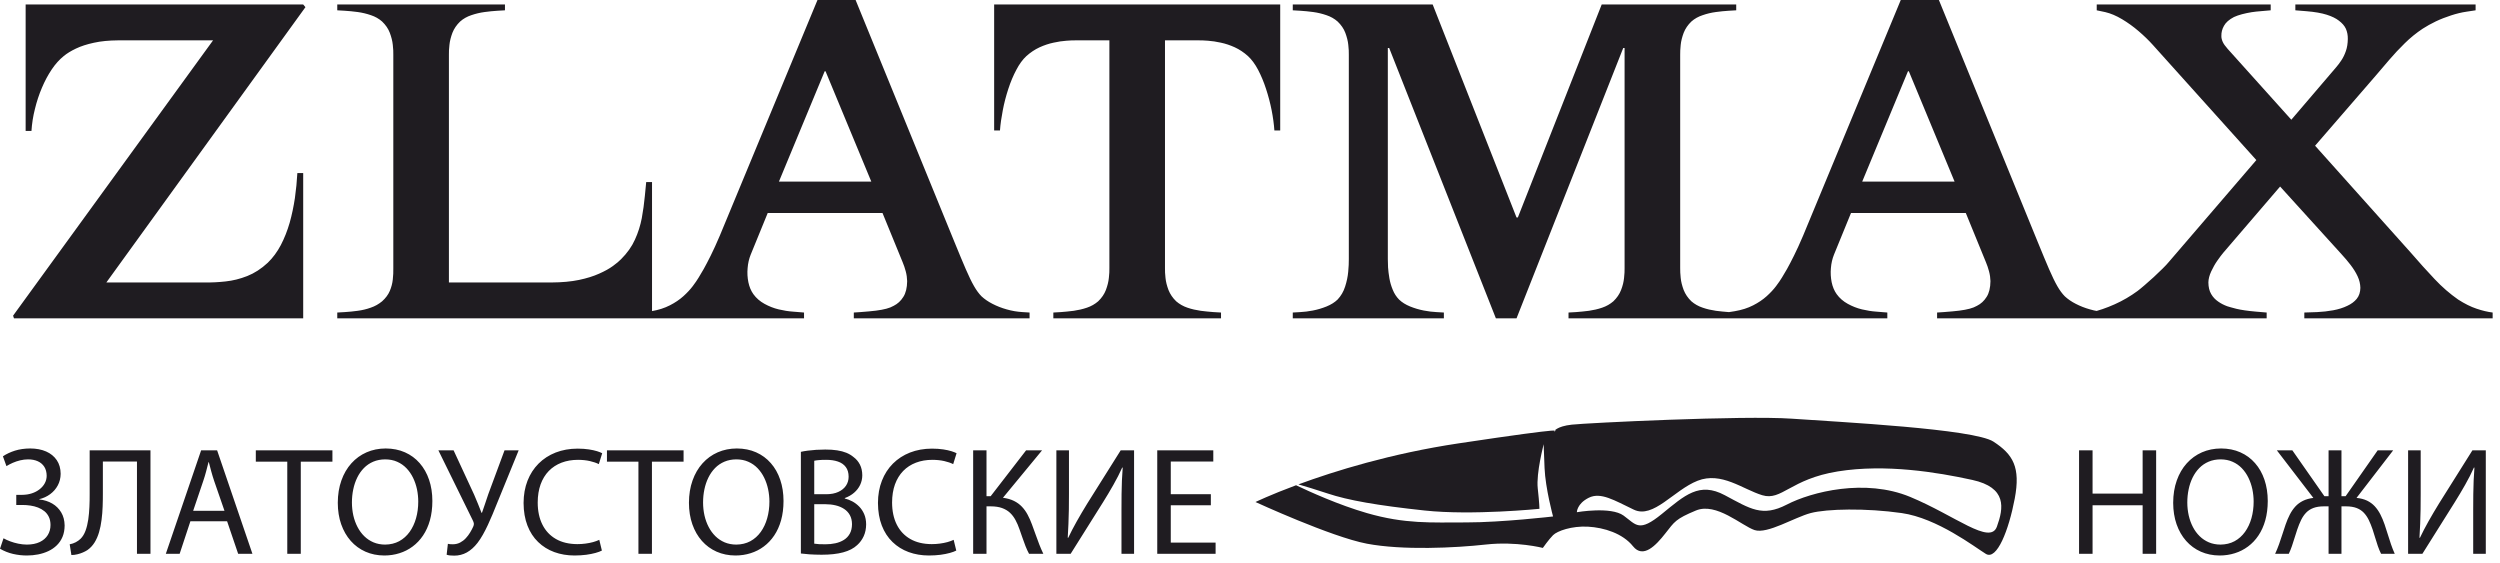
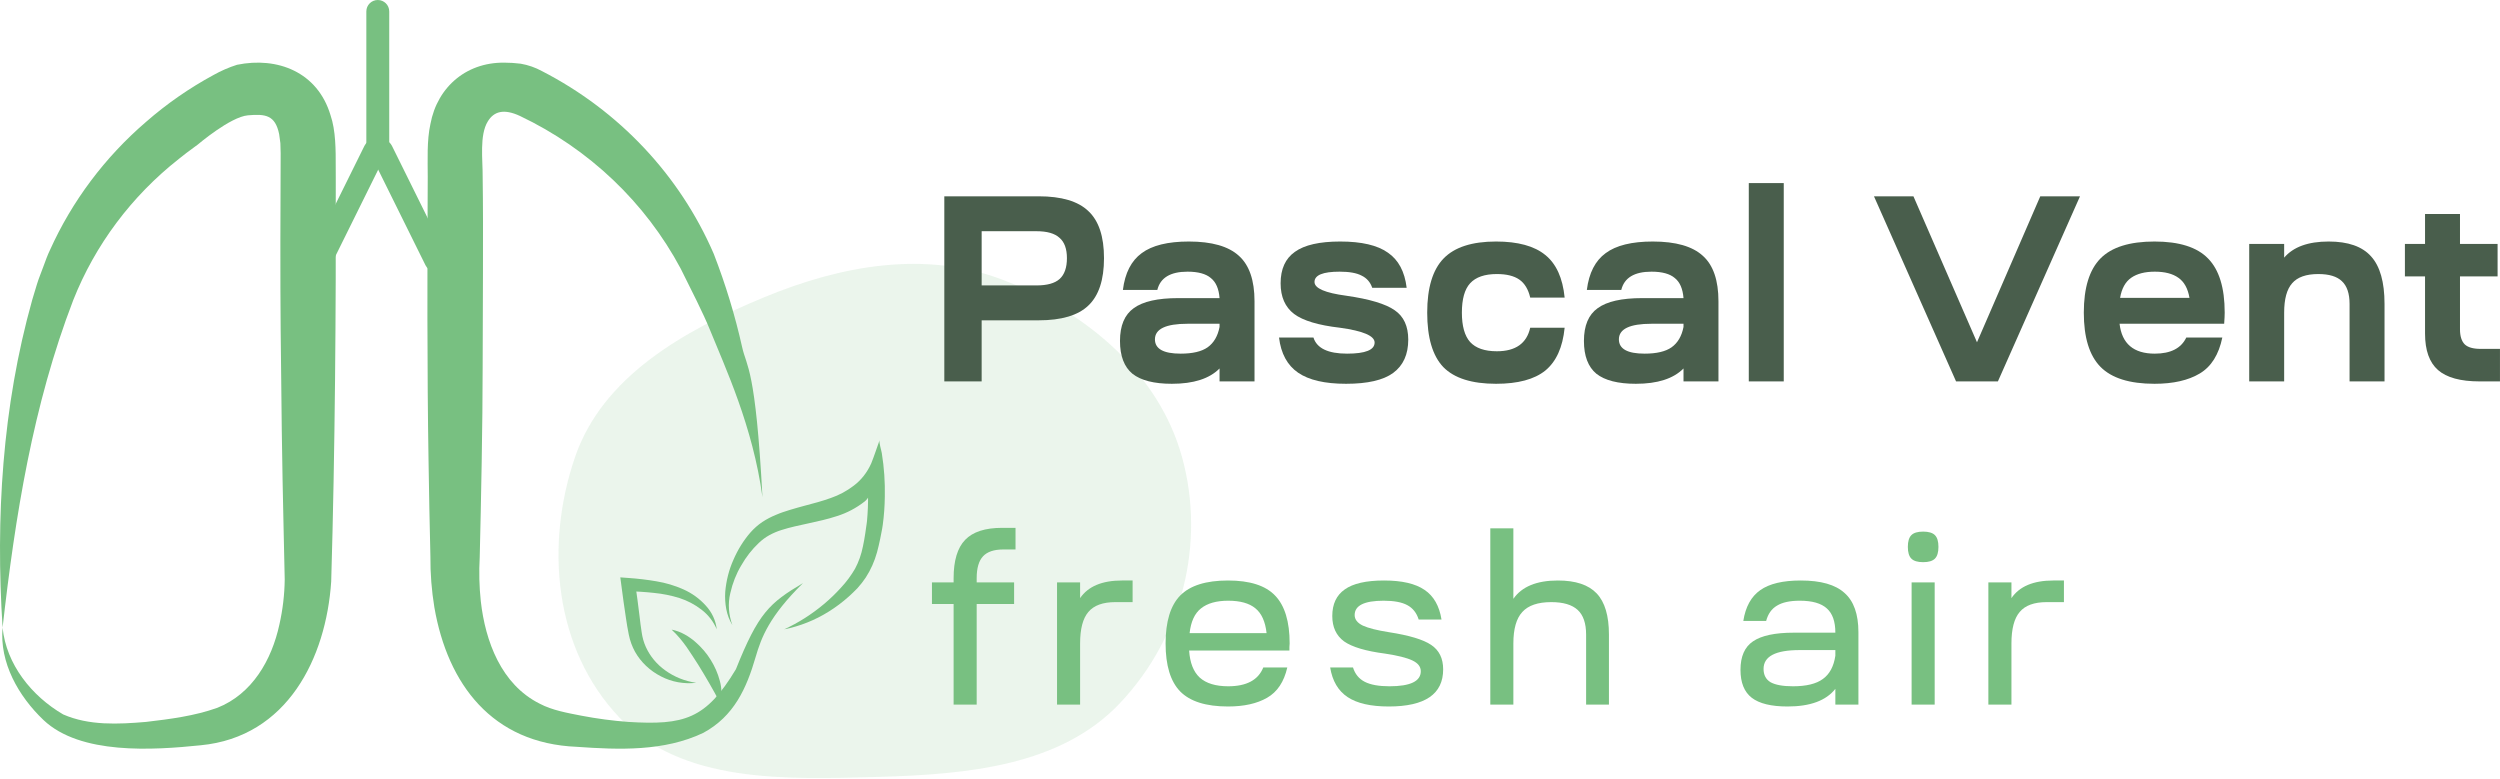
- <svg xmlns="http://www.w3.org/2000/svg" width="191" height="43" viewBox="0 0 191 43" fill="none">
-   <path fill-rule="evenodd" clip-rule="evenodd" d="M95.918 38.354C95.918 38.354 97.044 37.808 99.019 37.073C100.037 37.56 102.267 38.574 104.427 39.198C107.351 40.042 109.299 39.913 112.028 39.913C114.756 39.913 118.653 39.458 118.653 39.458C118.653 39.458 118.069 37.314 118.004 35.755C117.939 34.196 117.939 33.936 117.939 33.936C117.939 33.936 117.354 36.145 117.484 37.314C117.614 38.483 117.614 38.873 117.614 38.873C117.614 38.873 112.482 39.393 108.845 39.003C105.207 38.613 102.998 38.223 101.439 37.704C100.58 37.417 99.761 37.171 99.198 37.007C101.954 35.992 106.267 34.648 111.443 33.872C120.537 32.507 118.718 32.962 118.718 32.962C118.718 32.962 118.913 32.572 120.082 32.443C121.252 32.313 133.204 31.728 136.907 31.988C140.61 32.247 150.808 32.767 152.302 33.742C153.796 34.716 154.381 35.69 153.926 38.094C153.472 40.497 152.562 42.836 151.718 42.316C150.873 41.797 148.015 39.588 145.287 39.198C142.559 38.808 139.57 38.873 138.336 39.198C137.102 39.523 135.023 40.822 134.049 40.498C133.074 40.173 131.126 38.354 129.567 39.003C128.008 39.653 127.943 39.848 127.228 40.757C126.514 41.667 125.539 42.706 124.76 41.732C123.98 40.757 122.551 40.303 121.317 40.237C120.083 40.173 118.978 40.562 118.653 40.887C118.328 41.212 117.874 41.861 117.874 41.861C117.874 41.861 115.86 41.342 113.521 41.602C111.183 41.861 107.156 42.056 104.427 41.537C101.699 41.017 95.918 38.354 95.918 38.354ZM120.472 39.133C120.472 39.133 123.071 38.678 124.045 39.393C125.02 40.108 125.214 40.692 126.968 39.263C128.722 37.834 129.826 36.794 131.775 37.834C133.724 38.873 134.634 39.523 136.517 38.548C138.401 37.574 142.494 36.535 145.937 37.964C149.379 39.393 152.043 41.666 152.562 40.237C153.082 38.808 153.342 37.249 150.679 36.665C148.015 36.08 144.053 35.43 140.415 36.015C136.777 36.6 136.128 38.288 134.634 37.834C133.139 37.379 131.516 36.015 129.697 36.729C127.878 37.444 126.319 39.653 124.825 38.938C123.331 38.224 122.291 37.574 121.382 38.029C120.472 38.483 120.472 39.133 120.472 39.133Z" fill="#1F1C21" />
-   <path d="M1.959 0.343V10.003H2.404C2.439 9.449 2.524 8.889 2.667 8.33C2.804 7.765 2.981 7.223 3.204 6.703C3.421 6.189 3.672 5.721 3.957 5.298C4.237 4.882 4.545 4.545 4.871 4.282C5.111 4.082 5.419 3.894 5.801 3.711C6.184 3.528 6.641 3.38 7.172 3.266C7.709 3.146 8.32 3.089 9.016 3.083H16.278L1 24.116L1.068 24.322H23.164V13.223H22.718C22.684 13.851 22.621 14.49 22.53 15.136C22.433 15.781 22.302 16.409 22.13 17.02C21.953 17.631 21.73 18.196 21.457 18.721C21.183 19.241 20.851 19.692 20.457 20.074C19.961 20.537 19.436 20.873 18.887 21.091C18.334 21.308 17.785 21.444 17.232 21.502C16.684 21.564 16.158 21.587 15.662 21.581H8.125L23.335 0.548L23.164 0.343H1.959ZM30.049 20.485C30.055 20.765 30.044 21.05 30.01 21.347C29.981 21.644 29.901 21.941 29.781 22.227C29.661 22.512 29.461 22.78 29.193 23.02C28.936 23.231 28.651 23.397 28.325 23.506C28.006 23.62 27.674 23.7 27.332 23.745C26.989 23.791 26.664 23.825 26.35 23.843L25.767 23.877V24.322H49.815V13.908H49.37L49.267 14.97C49.216 15.535 49.136 16.095 49.033 16.666C48.924 17.231 48.753 17.779 48.508 18.31C48.268 18.847 47.914 19.338 47.452 19.8C47.309 19.949 47.098 20.126 46.824 20.325C46.549 20.525 46.201 20.72 45.773 20.908C45.345 21.102 44.831 21.262 44.231 21.388C43.632 21.513 42.935 21.576 42.142 21.581H34.297V4.179C34.291 3.979 34.303 3.728 34.337 3.431C34.366 3.135 34.445 2.826 34.565 2.506C34.691 2.187 34.885 1.902 35.154 1.644C35.399 1.427 35.684 1.267 36.01 1.159C36.341 1.045 36.678 0.965 37.026 0.919C37.369 0.874 37.694 0.839 37.997 0.822L38.579 0.788V0.343H25.767V0.788L26.35 0.822C26.652 0.839 26.978 0.874 27.326 0.919C27.668 0.965 28.006 1.045 28.337 1.159C28.662 1.267 28.948 1.427 29.193 1.644C29.461 1.902 29.661 2.187 29.781 2.506C29.901 2.826 29.981 3.135 30.01 3.431C30.044 3.728 30.055 3.979 30.049 4.179V20.485ZM62.456 0L54.988 18.019C54.737 18.607 54.508 19.109 54.303 19.52C54.097 19.931 53.92 20.274 53.766 20.548C53.612 20.816 53.481 21.034 53.378 21.204C53.269 21.388 53.115 21.61 52.927 21.861C52.738 22.112 52.499 22.369 52.208 22.632C51.922 22.889 51.58 23.123 51.174 23.329C50.774 23.534 50.312 23.683 49.781 23.774L49.13 23.877V24.322H61.428V23.877L60.572 23.808C60.235 23.785 59.875 23.728 59.493 23.637C59.11 23.546 58.75 23.403 58.408 23.214C58.065 23.026 57.78 22.78 57.557 22.472C57.374 22.215 57.249 21.913 57.175 21.559C57.106 21.21 57.083 20.85 57.118 20.48C57.146 20.114 57.226 19.772 57.352 19.458L58.654 16.272H67.423L68.965 20.04C69.056 20.251 69.13 20.48 69.199 20.731C69.267 20.988 69.301 21.233 69.307 21.479C69.301 21.987 69.204 22.392 69.01 22.689C68.822 22.992 68.576 23.214 68.28 23.363C68.125 23.454 67.937 23.528 67.72 23.585C67.503 23.642 67.24 23.694 66.921 23.734C66.601 23.774 66.207 23.808 65.745 23.843L65.231 23.877V24.322H78.659V23.877L78.111 23.843C77.706 23.819 77.306 23.751 76.912 23.637C76.518 23.528 76.158 23.385 75.827 23.214C75.49 23.043 75.216 22.849 74.993 22.644C74.794 22.444 74.599 22.181 74.417 21.861C74.228 21.536 74.023 21.108 73.789 20.571C73.56 20.04 73.275 19.361 72.938 18.533L65.368 0H62.456ZM66.567 13.874H59.51L63.004 5.447H63.072L66.567 13.874ZM89.005 3.083H91.54C91.739 3.077 91.991 3.089 92.293 3.112C92.596 3.135 92.921 3.18 93.275 3.26C93.629 3.334 93.983 3.454 94.337 3.614C94.697 3.78 95.028 4.002 95.342 4.282C95.628 4.545 95.885 4.893 96.118 5.333C96.347 5.772 96.553 6.258 96.724 6.789C96.901 7.325 97.043 7.868 97.152 8.416C97.26 8.964 97.329 9.483 97.363 9.969H97.808V0.343H75.953V9.969H76.398C76.433 9.483 76.507 8.964 76.615 8.416C76.718 7.868 76.861 7.325 77.037 6.789C77.209 6.258 77.414 5.772 77.649 5.333C77.877 4.893 78.134 4.545 78.419 4.282C78.733 4.002 79.065 3.78 79.424 3.614C79.778 3.454 80.132 3.334 80.487 3.26C80.84 3.18 81.166 3.135 81.468 3.112C81.771 3.089 82.022 3.077 82.222 3.083H84.757V20.485C84.763 20.685 84.751 20.936 84.717 21.233C84.688 21.53 84.609 21.838 84.489 22.158C84.369 22.472 84.169 22.763 83.9 23.02C83.655 23.231 83.37 23.397 83.044 23.506C82.713 23.62 82.376 23.694 82.033 23.745C81.685 23.791 81.359 23.819 81.057 23.843L80.475 23.877V24.322H93.286V23.877L92.704 23.843C92.401 23.819 92.076 23.791 91.734 23.745C91.386 23.694 91.048 23.62 90.717 23.506C90.392 23.397 90.107 23.231 89.861 23.02C89.593 22.763 89.398 22.472 89.273 22.158C89.153 21.838 89.073 21.53 89.044 21.233C89.01 20.936 88.999 20.685 89.005 20.485V3.083ZM132.647 0.343H122.37L115.964 16.615H115.862L109.456 0.343H98.768V0.788L99.35 0.822C99.653 0.839 99.978 0.874 100.327 0.919C100.669 0.965 101.006 1.045 101.337 1.159C101.662 1.267 101.948 1.427 102.193 1.644C102.462 1.902 102.662 2.187 102.782 2.506C102.901 2.826 102.981 3.135 103.01 3.431C103.044 3.728 103.055 3.979 103.05 4.179V19.8C103.055 20.063 103.038 20.382 103.004 20.759C102.97 21.136 102.89 21.518 102.765 21.901C102.645 22.284 102.45 22.609 102.193 22.884C101.971 23.1 101.685 23.277 101.349 23.414C101.012 23.551 100.663 23.654 100.309 23.723C99.95 23.791 99.63 23.831 99.35 23.843L98.768 23.877V24.322H110.312V23.877L109.73 23.843C109.45 23.831 109.13 23.791 108.771 23.723C108.417 23.654 108.069 23.551 107.731 23.414C107.395 23.277 107.109 23.1 106.887 22.884C106.681 22.672 106.521 22.427 106.407 22.141C106.287 21.856 106.202 21.564 106.15 21.262C106.099 20.965 106.065 20.685 106.047 20.428C106.036 20.165 106.03 19.96 106.03 19.8V3.666H106.133L114.286 24.322H115.862L124.015 3.666H124.118V20.485C124.123 20.685 124.112 20.936 124.078 21.233C124.049 21.53 123.975 21.838 123.849 22.158C123.729 22.472 123.529 22.763 123.261 23.02C123.016 23.231 122.73 23.397 122.405 23.506C122.074 23.62 121.737 23.694 121.394 23.745C121.046 23.791 120.72 23.819 120.418 23.843L119.835 23.877V24.322H132.647V23.877L132.065 23.843C131.762 23.819 131.437 23.791 131.094 23.745C130.746 23.694 130.409 23.62 130.084 23.506C129.752 23.397 129.467 23.231 129.221 23.02C128.953 22.763 128.759 22.472 128.633 22.158C128.514 21.838 128.434 21.53 128.405 21.233C128.377 20.936 128.359 20.685 128.366 20.485V4.179C128.359 3.979 128.377 3.728 128.405 3.431C128.434 3.135 128.514 2.826 128.633 2.506C128.759 2.187 128.953 1.902 129.221 1.644C129.467 1.427 129.752 1.267 130.084 1.159C130.409 1.045 130.746 0.965 131.094 0.919C131.437 0.874 131.762 0.839 132.065 0.822L132.647 0.788V0.343ZM145.219 0L137.751 18.019C137.5 18.607 137.272 19.109 137.066 19.52C136.861 19.931 136.684 20.274 136.53 20.548C136.376 20.816 136.244 21.034 136.142 21.204C136.033 21.388 135.879 21.61 135.69 21.861C135.502 22.112 135.262 22.369 134.971 22.632C134.685 22.889 134.343 23.123 133.938 23.329C133.538 23.534 133.076 23.683 132.545 23.774L131.894 23.877V24.322H144.192V23.877L143.335 23.808C142.999 23.785 142.639 23.728 142.256 23.637C141.874 23.546 141.514 23.403 141.171 23.214C140.829 23.026 140.543 22.78 140.321 22.472C140.138 22.215 140.012 21.913 139.938 21.559C139.87 21.21 139.847 20.85 139.881 20.48C139.91 20.114 139.989 19.772 140.115 19.458L141.417 16.272H150.187L151.728 20.04C151.819 20.251 151.894 20.48 151.962 20.731C152.031 20.988 152.065 21.233 152.071 21.479C152.065 21.987 151.968 22.392 151.774 22.689C151.585 22.992 151.34 23.214 151.043 23.363C150.888 23.454 150.7 23.528 150.483 23.585C150.266 23.642 150.004 23.694 149.684 23.734C149.364 23.774 148.971 23.808 148.508 23.843L147.994 23.877V24.322H161.423V23.877L160.874 23.843C160.469 23.819 160.069 23.751 159.675 23.637C159.282 23.528 158.922 23.385 158.591 23.214C158.254 23.043 157.979 22.849 157.757 22.644C157.557 22.444 157.363 22.181 157.18 21.861C156.992 21.536 156.786 21.108 156.552 20.571C156.324 20.04 156.038 19.361 155.702 18.533L148.131 0H145.219ZM149.33 13.874H142.273L145.768 5.447H145.836L149.33 13.874ZM160.19 0.343V0.788L160.84 0.925C161.257 1.022 161.686 1.205 162.125 1.467C162.564 1.73 162.987 2.032 163.392 2.381C163.798 2.729 164.158 3.077 164.472 3.426L172.385 12.23L165.705 20.006C165.591 20.149 165.425 20.32 165.22 20.525C165.014 20.731 164.786 20.948 164.546 21.17C164.301 21.393 164.072 21.599 163.849 21.787C163.632 21.976 163.449 22.124 163.307 22.232C162.77 22.626 162.188 22.969 161.56 23.249C160.938 23.528 160.321 23.74 159.71 23.877V24.322H173.173V23.877L172.35 23.808C171.705 23.751 171.209 23.677 170.854 23.591C170.506 23.5 170.272 23.437 170.158 23.397C169.913 23.306 169.684 23.192 169.467 23.038C169.25 22.889 169.067 22.7 168.931 22.461C168.794 22.227 168.725 21.935 168.72 21.581C168.725 21.313 168.799 21.034 168.936 20.737C169.074 20.44 169.228 20.165 169.404 19.915C169.581 19.663 169.73 19.463 169.85 19.32L174.2 14.251L178.893 19.423C179.139 19.686 179.367 19.96 179.584 20.24C179.801 20.525 179.984 20.811 180.121 21.108C180.258 21.399 180.326 21.696 180.332 21.993C180.326 22.329 180.235 22.609 180.053 22.832C179.875 23.049 179.636 23.226 179.339 23.363C179.025 23.517 178.659 23.631 178.254 23.706C177.849 23.78 177.443 23.825 177.043 23.843L176.05 23.877V24.322H190.438V23.877C190.061 23.831 189.65 23.734 189.21 23.585C188.765 23.437 188.297 23.203 187.8 22.884C187.178 22.449 186.573 21.93 185.996 21.313C185.419 20.702 184.808 20.028 184.169 19.286L176.872 11.133L181.497 5.79C181.828 5.407 182.176 5.001 182.542 4.567C182.913 4.133 183.307 3.711 183.729 3.3C184.146 2.889 184.603 2.518 185.094 2.192C185.396 1.998 185.728 1.81 186.099 1.633C186.47 1.456 186.858 1.308 187.263 1.176C187.663 1.045 188.057 0.948 188.451 0.891L189.136 0.788V0.343H175.365V0.788L176.221 0.857C176.85 0.908 177.363 0.999 177.763 1.125C178.162 1.251 178.471 1.405 178.688 1.576C178.939 1.764 179.122 1.97 179.225 2.198C179.327 2.432 179.379 2.689 179.373 2.98C179.367 3.323 179.322 3.626 179.225 3.899C179.133 4.168 179.019 4.402 178.882 4.608C178.745 4.813 178.614 4.99 178.482 5.139L175.057 9.147L170.193 3.734C170.01 3.528 169.878 3.346 169.81 3.186C169.741 3.026 169.707 2.878 169.713 2.741C169.707 2.478 169.77 2.221 169.913 1.97C170.05 1.718 170.301 1.496 170.672 1.302C170.849 1.222 171.054 1.147 171.294 1.085C171.534 1.022 171.78 0.971 172.025 0.931C172.27 0.897 172.493 0.868 172.693 0.857L173.481 0.788V0.343H160.19Z" fill="#1F1C21" />
-   <path d="M0.492 35.612C0.639 35.52 0.802 35.436 0.979 35.358C1.157 35.28 1.345 35.217 1.542 35.17C1.742 35.121 1.943 35.098 2.147 35.096C2.43 35.096 2.678 35.145 2.89 35.241C3.103 35.338 3.267 35.479 3.386 35.665C3.503 35.853 3.564 36.081 3.566 36.351C3.564 36.555 3.517 36.744 3.421 36.92C3.327 37.096 3.194 37.248 3.024 37.382C2.856 37.514 2.659 37.618 2.432 37.692C2.207 37.766 1.963 37.804 1.701 37.806H1.243V38.58H1.712C1.916 38.58 2.119 38.594 2.322 38.625C2.527 38.654 2.721 38.705 2.905 38.775C3.087 38.846 3.251 38.94 3.394 39.057C3.537 39.174 3.65 39.319 3.732 39.491C3.816 39.663 3.857 39.869 3.859 40.105C3.859 40.396 3.789 40.654 3.65 40.879C3.509 41.106 3.306 41.282 3.038 41.411C2.768 41.538 2.442 41.605 2.052 41.607C1.832 41.605 1.613 41.581 1.396 41.536C1.177 41.491 0.971 41.432 0.78 41.36C0.586 41.288 0.416 41.209 0.269 41.125L0 41.923C0.308 42.103 0.639 42.236 0.993 42.319C1.347 42.4 1.705 42.442 2.065 42.44C2.356 42.44 2.639 42.412 2.917 42.357C3.196 42.302 3.456 42.218 3.699 42.103C3.943 41.988 4.156 41.84 4.342 41.659C4.528 41.477 4.673 41.263 4.778 41.011C4.884 40.758 4.936 40.469 4.938 40.14C4.931 39.759 4.844 39.429 4.676 39.147C4.508 38.866 4.281 38.639 3.992 38.471C3.703 38.303 3.375 38.199 3.003 38.157V38.135C3.312 38.062 3.587 37.935 3.831 37.755C4.076 37.575 4.272 37.352 4.414 37.086C4.557 36.821 4.63 36.525 4.634 36.199C4.63 35.79 4.532 35.441 4.336 35.154C4.141 34.867 3.871 34.646 3.523 34.493C3.175 34.341 2.772 34.265 2.311 34.263C1.879 34.265 1.489 34.322 1.143 34.429C0.8 34.539 0.492 34.681 0.223 34.861L0.492 35.612ZM6.85 34.403V37.736C6.853 38.054 6.846 38.383 6.831 38.719C6.817 39.055 6.788 39.38 6.743 39.694C6.696 40.009 6.627 40.293 6.534 40.547C6.44 40.801 6.315 41.005 6.158 41.161C6.06 41.257 5.94 41.344 5.791 41.425C5.642 41.503 5.487 41.556 5.325 41.583L5.454 42.404C5.609 42.403 5.759 42.385 5.91 42.348C6.059 42.312 6.199 42.265 6.33 42.209C6.461 42.152 6.575 42.093 6.674 42.029C6.894 41.876 7.075 41.683 7.222 41.45C7.367 41.215 7.482 40.952 7.568 40.659C7.654 40.363 7.719 40.05 7.759 39.718C7.803 39.383 7.83 39.044 7.842 38.694C7.855 38.343 7.861 37.997 7.859 37.653V35.26H10.464V42.31H11.496V34.403H6.85ZM17.35 39.824L18.195 42.31H19.285L16.587 34.403H15.367L12.669 42.31H13.725L14.546 39.824H17.35ZM14.757 39.026L15.531 36.738C15.613 36.496 15.686 36.255 15.749 36.013C15.813 35.772 15.874 35.536 15.931 35.307H15.954C16.011 35.534 16.073 35.769 16.138 36.007C16.202 36.245 16.278 36.492 16.364 36.75L17.151 39.026H14.757ZM21.948 42.31H22.98V35.272H25.397V34.403H19.544V35.272H21.948V42.31ZM29.467 34.263C28.937 34.265 28.449 34.363 28.005 34.558C27.559 34.754 27.174 35.033 26.846 35.397C26.517 35.762 26.263 36.199 26.083 36.707C25.901 37.217 25.809 37.786 25.807 38.416C25.809 39.016 25.895 39.561 26.067 40.054C26.24 40.545 26.482 40.969 26.797 41.325C27.112 41.681 27.487 41.955 27.921 42.148C28.355 42.34 28.834 42.438 29.362 42.44C29.767 42.44 30.154 42.381 30.519 42.265C30.885 42.152 31.221 41.98 31.526 41.753C31.831 41.526 32.097 41.247 32.322 40.911C32.547 40.576 32.723 40.189 32.846 39.749C32.969 39.309 33.032 38.817 33.033 38.275C33.032 37.682 32.948 37.143 32.781 36.654C32.615 36.164 32.376 35.741 32.064 35.385C31.753 35.028 31.378 34.752 30.94 34.558C30.504 34.364 30.011 34.265 29.467 34.263ZM29.432 35.096C29.772 35.098 30.077 35.158 30.348 35.28C30.619 35.399 30.854 35.565 31.055 35.774C31.257 35.985 31.425 36.228 31.558 36.502C31.691 36.775 31.79 37.069 31.857 37.377C31.921 37.688 31.954 38.003 31.954 38.322C31.954 38.774 31.898 39.198 31.786 39.593C31.674 39.988 31.511 40.336 31.296 40.637C31.079 40.938 30.814 41.175 30.5 41.347C30.185 41.516 29.825 41.603 29.421 41.607C29.096 41.605 28.801 41.548 28.535 41.436C28.269 41.323 28.034 41.166 27.829 40.965C27.624 40.764 27.451 40.527 27.313 40.26C27.172 39.989 27.066 39.696 26.994 39.38C26.924 39.063 26.887 38.734 26.887 38.392C26.887 38.047 26.92 37.71 26.989 37.387C27.055 37.065 27.157 36.764 27.293 36.486C27.428 36.21 27.598 35.968 27.802 35.759C28.005 35.551 28.244 35.389 28.515 35.273C28.787 35.157 29.092 35.098 29.432 35.096ZM33.491 34.403L36.119 39.753C36.166 39.845 36.195 39.925 36.203 39.998C36.21 40.069 36.195 40.148 36.154 40.234C36.09 40.377 36.011 40.527 35.917 40.682C35.824 40.838 35.714 40.983 35.587 41.12C35.46 41.257 35.315 41.366 35.153 41.452C34.99 41.536 34.807 41.581 34.605 41.583C34.518 41.583 34.444 41.581 34.381 41.575C34.318 41.569 34.265 41.559 34.218 41.548L34.124 42.381C34.189 42.404 34.267 42.422 34.359 42.434C34.453 42.445 34.566 42.451 34.699 42.451C35.049 42.451 35.372 42.369 35.665 42.207C35.958 42.043 36.232 41.8 36.482 41.477C36.623 41.294 36.76 41.086 36.891 40.852C37.024 40.617 37.151 40.369 37.274 40.105C37.398 39.841 37.517 39.571 37.63 39.297C37.745 39.022 37.855 38.752 37.961 38.486L39.627 34.403H38.547L37.304 37.759C37.21 38.038 37.124 38.296 37.045 38.531C36.968 38.764 36.893 38.981 36.822 39.178H36.788C36.699 38.95 36.609 38.721 36.516 38.49C36.422 38.261 36.324 38.029 36.224 37.794L34.653 34.403H33.491ZM45.785 41.243C45.646 41.309 45.488 41.368 45.308 41.417C45.128 41.466 44.937 41.503 44.733 41.53C44.528 41.558 44.32 41.571 44.108 41.571C43.468 41.568 42.923 41.438 42.473 41.18C42.023 40.922 41.679 40.557 41.441 40.082C41.202 39.608 41.082 39.045 41.081 38.392C41.082 37.872 41.157 37.411 41.302 37.006C41.448 36.603 41.658 36.261 41.927 35.983C42.199 35.704 42.524 35.493 42.901 35.348C43.28 35.203 43.7 35.131 44.166 35.131C44.497 35.133 44.795 35.164 45.063 35.225C45.332 35.286 45.56 35.364 45.749 35.459L46.008 34.626C45.918 34.578 45.787 34.527 45.617 34.472C45.447 34.419 45.238 34.373 44.991 34.335C44.743 34.296 44.456 34.277 44.13 34.275C43.515 34.277 42.956 34.377 42.451 34.574C41.947 34.772 41.513 35.053 41.147 35.419C40.782 35.784 40.5 36.222 40.302 36.728C40.103 37.237 40.004 37.804 40.001 38.427C40.005 39.079 40.103 39.653 40.297 40.154C40.49 40.652 40.762 41.071 41.114 41.41C41.464 41.749 41.875 42.005 42.347 42.179C42.819 42.351 43.335 42.44 43.896 42.44C44.219 42.438 44.514 42.42 44.784 42.385C45.054 42.348 45.293 42.301 45.496 42.244C45.699 42.187 45.861 42.129 45.984 42.064L45.785 41.243ZM48.776 42.31H49.808V35.272H52.225V34.403H46.371V35.272H48.776V42.31ZM56.295 34.263C55.766 34.265 55.277 34.363 54.833 34.558C54.387 34.754 54.002 35.033 53.674 35.397C53.345 35.762 53.091 36.199 52.911 36.707C52.729 37.217 52.637 37.786 52.635 38.416C52.637 39.016 52.723 39.561 52.895 40.054C53.067 40.545 53.31 40.969 53.625 41.325C53.94 41.681 54.315 41.955 54.749 42.148C55.183 42.34 55.662 42.438 56.19 42.44C56.594 42.44 56.981 42.381 57.347 42.265C57.713 42.152 58.05 41.98 58.354 41.753C58.659 41.526 58.925 41.247 59.15 40.911C59.375 40.576 59.551 40.189 59.674 39.749C59.797 39.309 59.86 38.817 59.861 38.275C59.86 37.682 59.776 37.143 59.609 36.654C59.444 36.164 59.205 35.741 58.892 35.385C58.581 35.028 58.205 34.752 57.768 34.558C57.332 34.364 56.839 34.265 56.295 34.263ZM56.26 35.096C56.6 35.098 56.905 35.158 57.175 35.28C57.447 35.399 57.682 35.565 57.883 35.774C58.085 35.985 58.253 36.228 58.386 36.502C58.519 36.775 58.618 37.069 58.684 37.377C58.749 37.688 58.783 38.003 58.783 38.322C58.783 38.774 58.726 39.198 58.614 39.593C58.503 39.988 58.339 40.336 58.124 40.637C57.907 40.938 57.643 41.175 57.328 41.347C57.013 41.516 56.653 41.603 56.249 41.607C55.924 41.605 55.629 41.548 55.363 41.436C55.097 41.323 54.862 41.166 54.657 40.965C54.452 40.764 54.28 40.527 54.141 40.26C54 39.989 53.894 39.696 53.822 39.38C53.752 39.063 53.715 38.734 53.715 38.392C53.715 38.047 53.748 37.71 53.816 37.387C53.883 37.065 53.985 36.764 54.121 36.486C54.257 36.21 54.426 35.968 54.63 35.759C54.833 35.551 55.072 35.389 55.344 35.273C55.615 35.157 55.92 35.098 56.26 35.096ZM61.187 42.287C61.357 42.31 61.576 42.332 61.842 42.351C62.108 42.369 62.419 42.379 62.771 42.381C63.416 42.381 63.964 42.322 64.413 42.201C64.865 42.08 65.225 41.894 65.492 41.642C65.7 41.454 65.866 41.229 65.987 40.965C66.108 40.701 66.171 40.398 66.173 40.058C66.171 39.765 66.12 39.505 66.024 39.279C65.927 39.055 65.799 38.859 65.639 38.699C65.479 38.537 65.305 38.406 65.113 38.304C64.923 38.202 64.732 38.13 64.542 38.087V38.052C64.818 37.952 65.054 37.816 65.254 37.643C65.453 37.471 65.607 37.272 65.715 37.045C65.823 36.818 65.877 36.576 65.879 36.316C65.877 36.005 65.817 35.731 65.7 35.499C65.581 35.266 65.418 35.072 65.211 34.92C65.052 34.787 64.871 34.678 64.666 34.593C64.46 34.509 64.223 34.447 63.96 34.406C63.694 34.364 63.391 34.345 63.052 34.345C62.816 34.345 62.583 34.353 62.354 34.367C62.125 34.382 61.912 34.402 61.713 34.429C61.512 34.455 61.337 34.486 61.187 34.521V42.287ZM62.208 35.202C62.288 35.182 62.399 35.166 62.544 35.153C62.688 35.139 62.878 35.131 63.111 35.131C63.457 35.129 63.76 35.174 64.016 35.262C64.275 35.35 64.476 35.489 64.618 35.681C64.761 35.87 64.834 36.117 64.835 36.422C64.835 36.678 64.767 36.907 64.632 37.108C64.497 37.307 64.303 37.465 64.05 37.581C63.797 37.698 63.492 37.757 63.135 37.759H62.208V35.202ZM62.208 38.521H63.052C63.334 38.521 63.596 38.551 63.842 38.61C64.087 38.668 64.303 38.76 64.491 38.883C64.679 39.006 64.826 39.164 64.931 39.358C65.037 39.55 65.091 39.781 65.093 40.046C65.091 40.331 65.035 40.575 64.925 40.771C64.816 40.969 64.666 41.128 64.476 41.247C64.284 41.366 64.069 41.452 63.827 41.505C63.584 41.558 63.33 41.585 63.064 41.583C62.883 41.583 62.72 41.579 62.579 41.574C62.436 41.565 62.313 41.554 62.208 41.536V38.521ZM72.859 41.243C72.72 41.309 72.562 41.368 72.383 41.417C72.202 41.466 72.011 41.503 71.807 41.53C71.602 41.558 71.395 41.571 71.182 41.571C70.542 41.568 69.997 41.438 69.547 41.18C69.098 40.922 68.753 40.557 68.515 40.082C68.277 39.608 68.157 39.045 68.155 38.392C68.157 37.872 68.231 37.411 68.376 37.006C68.523 36.603 68.732 36.261 69.002 35.983C69.273 35.704 69.598 35.493 69.976 35.348C70.355 35.203 70.775 35.131 71.241 35.131C71.571 35.133 71.87 35.164 72.138 35.225C72.406 35.286 72.635 35.364 72.824 35.459L73.082 34.626C72.992 34.578 72.862 34.527 72.691 34.472C72.521 34.419 72.312 34.373 72.066 34.335C71.817 34.296 71.53 34.277 71.205 34.275C70.59 34.277 70.03 34.377 69.525 34.574C69.021 34.772 68.587 35.053 68.221 35.419C67.856 35.784 67.574 36.222 67.377 36.728C67.178 37.237 67.078 37.804 67.076 38.427C67.08 39.079 67.178 39.653 67.371 40.154C67.565 40.652 67.836 41.071 68.189 41.41C68.539 41.749 68.949 42.005 69.422 42.179C69.894 42.351 70.409 42.44 70.971 42.44C71.293 42.438 71.588 42.42 71.859 42.385C72.128 42.348 72.367 42.301 72.57 42.244C72.773 42.187 72.936 42.129 73.059 42.064L72.859 41.243ZM74.349 34.403V42.31H75.369V38.685H75.698C76.03 38.685 76.316 38.729 76.554 38.813C76.791 38.899 76.994 39.018 77.161 39.174C77.326 39.329 77.467 39.514 77.583 39.73C77.7 39.944 77.802 40.183 77.892 40.445C77.966 40.654 78.04 40.868 78.115 41.084C78.189 41.303 78.267 41.516 78.349 41.726C78.431 41.933 78.521 42.129 78.619 42.31H79.71C79.598 42.076 79.495 41.837 79.401 41.597C79.307 41.354 79.217 41.108 79.127 40.854C79.038 40.6 78.942 40.34 78.842 40.069C78.744 39.802 78.635 39.554 78.511 39.325C78.391 39.096 78.245 38.893 78.076 38.715C77.907 38.537 77.706 38.388 77.469 38.271C77.233 38.153 76.951 38.073 76.625 38.029L79.616 34.403H78.396L75.686 37.911H75.369V34.403H74.349ZM80.707 34.403V42.31H81.798L84.273 38.369C84.547 37.933 84.809 37.491 85.063 37.043C85.317 36.596 85.544 36.154 85.739 35.717L85.774 35.73C85.748 36.06 85.728 36.39 85.714 36.72C85.7 37.053 85.693 37.401 85.687 37.762C85.683 38.126 85.681 38.519 85.681 38.943V42.31H86.643V34.403H85.623L83.065 38.474C82.778 38.942 82.512 39.393 82.267 39.827C82.023 40.26 81.804 40.682 81.61 41.09L81.575 41.079C81.599 40.729 81.616 40.375 81.629 40.019C81.644 39.663 81.653 39.297 81.661 38.92C81.667 38.543 81.669 38.148 81.669 37.736V34.403H80.707ZM92.509 37.759H89.447V35.26H92.696V34.403H88.414V42.31H92.872V41.454H89.447V38.604H92.509V37.759ZM158.84 34.403V42.31H159.872V38.604H163.697V42.31H164.729V34.403H163.697V37.712H159.872V34.403H158.84ZM169.691 34.263C169.161 34.265 168.672 34.363 168.228 34.558C167.783 34.754 167.397 35.033 167.069 35.397C166.74 35.762 166.486 36.199 166.306 36.707C166.124 37.217 166.033 37.786 166.031 38.416C166.033 39.016 166.119 39.561 166.291 40.054C166.463 40.545 166.705 40.969 167.02 41.325C167.335 41.681 167.71 41.955 168.144 42.148C168.578 42.34 169.057 42.438 169.585 42.44C169.99 42.44 170.377 42.381 170.743 42.265C171.108 42.152 171.445 41.98 171.749 41.753C172.055 41.526 172.321 41.247 172.545 40.911C172.77 40.576 172.947 40.189 173.069 39.749C173.192 39.309 173.255 38.817 173.257 38.275C173.255 37.682 173.171 37.143 173.005 36.654C172.839 36.164 172.6 35.741 172.287 35.385C171.976 35.028 171.601 34.752 171.163 34.558C170.727 34.364 170.235 34.265 169.691 34.263ZM169.655 35.096C169.996 35.098 170.301 35.158 170.571 35.28C170.843 35.399 171.077 35.565 171.279 35.774C171.48 35.985 171.648 36.228 171.781 36.502C171.914 36.775 172.014 37.069 172.08 37.377C172.144 37.688 172.178 38.003 172.178 38.322C172.178 38.774 172.121 39.198 172.01 39.593C171.898 39.988 171.734 40.336 171.519 40.637C171.302 40.938 171.038 41.175 170.723 41.347C170.409 41.516 170.049 41.603 169.644 41.607C169.319 41.605 169.024 41.548 168.759 41.436C168.492 41.323 168.258 41.166 168.053 40.965C167.847 40.764 167.675 40.527 167.536 40.26C167.395 39.989 167.29 39.696 167.218 39.38C167.147 39.063 167.11 38.734 167.11 38.392C167.11 38.047 167.143 37.71 167.212 37.387C167.278 37.065 167.38 36.764 167.516 36.486C167.652 36.21 167.822 35.968 168.025 35.759C168.228 35.551 168.467 35.389 168.739 35.273C169.011 35.157 169.315 35.098 169.655 35.096ZM173.949 34.403L176.741 38.041C176.434 38.079 176.17 38.153 175.945 38.265C175.722 38.377 175.529 38.519 175.367 38.695C175.206 38.871 175.065 39.076 174.944 39.309C174.825 39.542 174.715 39.8 174.618 40.082C174.534 40.328 174.452 40.576 174.372 40.827C174.293 41.077 174.209 41.325 174.121 41.574C174.033 41.822 173.932 42.068 173.82 42.31H174.864C174.95 42.133 175.028 41.935 175.103 41.72C175.175 41.505 175.246 41.289 175.312 41.071C175.378 40.852 175.443 40.646 175.509 40.457C175.601 40.185 175.701 39.943 175.806 39.724C175.914 39.506 176.041 39.321 176.19 39.167C176.338 39.012 176.522 38.893 176.741 38.81C176.958 38.729 177.224 38.685 177.539 38.685H177.903V42.31H178.888V38.685H179.24C179.555 38.685 179.82 38.729 180.039 38.81C180.256 38.893 180.44 39.012 180.589 39.167C180.738 39.321 180.864 39.506 180.972 39.724C181.077 39.943 181.178 40.185 181.269 40.457C181.332 40.646 181.395 40.852 181.461 41.071C181.525 41.289 181.595 41.505 181.668 41.72C181.742 41.935 181.825 42.133 181.914 42.31H182.958C182.851 42.068 182.753 41.822 182.669 41.574C182.585 41.325 182.503 41.075 182.427 40.823C182.35 40.57 182.269 40.32 182.184 40.069C182.087 39.786 181.977 39.528 181.856 39.293C181.734 39.059 181.592 38.854 181.427 38.676C181.263 38.5 181.068 38.357 180.841 38.247C180.615 38.14 180.346 38.069 180.038 38.041L182.841 34.403H181.657L179.205 37.911H178.888V34.403H177.903V37.911H177.585L175.134 34.403H173.949ZM183.979 34.403V42.31H185.07L187.545 38.369C187.819 37.933 188.081 37.491 188.335 37.043C188.589 36.596 188.816 36.154 189.011 35.717L189.046 35.73C189.019 36.06 189 36.39 188.986 36.72C188.972 37.053 188.965 37.401 188.959 37.762C188.955 38.126 188.952 38.519 188.952 38.943V42.31H189.915V34.403H188.894L186.337 38.474C186.05 38.942 185.783 39.393 185.539 39.827C185.295 40.26 185.076 40.682 184.882 41.09L184.847 41.079C184.87 40.729 184.888 40.375 184.902 40.019C184.915 39.663 184.925 39.297 184.933 38.92C184.939 38.543 184.941 38.148 184.941 37.736V34.403H183.979Z" fill="#1F1C21" />
+ <svg xmlns="http://www.w3.org/2000/svg" width="196" height="61" viewBox="0 0 196 61" fill="none">
+   <path fill-rule="evenodd" clip-rule="evenodd" d="M68.914 60.908C61.574 61.116 53.463 61.418 48.563 56.257C43.428 50.849 42.712 42.719 45.091 35.813C47.246 29.555 53.525 25.948 59.911 23.305C65.936 20.811 72.517 19.607 78.615 21.938C85.23 24.467 90.869 29.311 92.669 35.828C94.531 42.567 92.706 49.952 87.787 55.145C83.151 60.039 75.868 60.711 68.914 60.908Z" fill="#78C081" fill-opacity="0.15" />
+   <path d="M74.034 29.902V15.39H81.425C83.225 15.39 84.526 15.777 85.329 16.551C86.145 17.311 86.554 18.541 86.554 20.241C86.554 21.941 86.145 23.178 85.329 23.952C84.526 24.726 83.225 25.113 81.425 25.113H76.962V29.902H74.034ZM76.962 22.377H81.259C82.09 22.377 82.692 22.211 83.066 21.879C83.453 21.534 83.647 20.988 83.647 20.241C83.647 19.509 83.453 18.977 83.066 18.645C82.692 18.299 82.09 18.127 81.259 18.127H76.962V22.377Z" fill="#495E4C" />
+   <path d="M91.876 30.089C90.478 30.089 89.447 29.826 88.783 29.301C88.132 28.762 87.807 27.905 87.807 26.73C87.807 25.528 88.167 24.671 88.886 24.16C89.606 23.634 90.769 23.372 92.374 23.372H95.613C95.558 22.639 95.329 22.114 94.928 21.796C94.54 21.465 93.931 21.299 93.101 21.299C91.758 21.299 90.969 21.776 90.734 22.729H88.035C88.201 21.402 88.693 20.442 89.509 19.847C90.326 19.239 91.558 18.935 93.205 18.935C95.004 18.935 96.312 19.308 97.129 20.055C97.945 20.787 98.354 21.976 98.354 23.621V29.902H95.613V28.887C94.824 29.688 93.579 30.089 91.876 30.089ZM90.547 26.606C90.547 27.352 91.219 27.726 92.561 27.726C93.502 27.726 94.208 27.56 94.679 27.228C95.163 26.882 95.475 26.35 95.613 25.632V25.383H93.101C91.399 25.383 90.547 25.791 90.547 26.606Z" fill="#495E4C" />
+   <path d="M100.275 26.461H102.974C103.237 27.304 104.116 27.726 105.611 27.726C107.05 27.726 107.77 27.435 107.77 26.855C107.77 26.329 106.863 25.943 105.05 25.694C103.362 25.5 102.164 25.141 101.458 24.616C100.753 24.077 100.4 23.275 100.4 22.211C100.4 21.091 100.773 20.269 101.521 19.744C102.268 19.205 103.452 18.935 105.071 18.935C106.746 18.935 107.991 19.226 108.808 19.806C109.639 20.373 110.13 21.292 110.282 22.563H107.583C107.431 22.121 107.154 21.803 106.753 21.61C106.365 21.402 105.791 21.299 105.029 21.299C103.715 21.299 103.057 21.568 103.057 22.107C103.057 22.605 103.888 22.964 105.549 23.185C107.376 23.448 108.642 23.828 109.348 24.326C110.054 24.809 110.407 25.576 110.407 26.627C110.407 27.788 110.012 28.658 109.223 29.239C108.448 29.806 107.216 30.089 105.528 30.089C103.867 30.089 102.614 29.799 101.77 29.218C100.926 28.638 100.427 27.719 100.275 26.461Z" fill="#495E4C" />
+   <path d="M117.291 30.089C115.394 30.089 114.017 29.654 113.159 28.783C112.315 27.898 111.893 26.475 111.893 24.512C111.893 22.563 112.322 21.147 113.18 20.262C114.038 19.378 115.408 18.935 117.291 18.935C119.007 18.935 120.294 19.288 121.152 19.992C122.011 20.684 122.516 21.796 122.668 23.33H119.969C119.817 22.681 119.533 22.211 119.118 21.921C118.703 21.63 118.114 21.485 117.353 21.485C116.398 21.485 115.699 21.727 115.256 22.211C114.827 22.681 114.612 23.448 114.612 24.512C114.612 25.562 114.827 26.329 115.256 26.813C115.699 27.297 116.398 27.539 117.353 27.539C118.82 27.539 119.692 26.924 119.969 25.694H122.668C122.516 27.228 122.011 28.347 121.152 29.052C120.294 29.743 119.007 30.089 117.291 30.089Z" fill="#495E4C" />
+   <path d="M128.25 30.089C126.852 30.089 125.821 29.826 125.156 29.301C124.506 28.762 124.18 27.905 124.18 26.73C124.18 25.528 124.54 24.671 125.26 24.16C125.98 23.634 127.142 23.372 128.748 23.372H131.987C131.931 22.639 131.703 22.114 131.302 21.796C130.914 21.465 130.305 21.299 129.475 21.299C128.132 21.299 127.343 21.776 127.108 22.729H124.409C124.575 21.402 125.066 20.442 125.883 19.847C126.699 19.239 127.931 18.935 129.578 18.935C131.378 18.935 132.686 19.308 133.502 20.055C134.319 20.787 134.727 21.976 134.727 23.621V29.902H131.987V28.887C131.198 29.688 129.952 30.089 128.25 30.089ZM126.921 26.606C126.921 27.352 127.592 27.726 128.935 27.726C129.876 27.726 130.582 27.56 131.052 27.228C131.537 26.882 131.848 26.35 131.987 25.632V25.383H129.475C127.772 25.383 126.921 25.791 126.921 26.606Z" fill="#495E4C" />
+   <path d="M137.105 29.902V14.354H139.846V29.902H137.105Z" fill="#495E4C" />
+   <path d="M146.919 15.39H150.013L154.996 26.834L159.958 15.39H163.072L156.636 29.902H153.355L146.919 15.39Z" fill="#495E4C" />
+   <path d="M164.679 28.762C163.807 27.878 163.371 26.461 163.371 24.512C163.371 22.563 163.807 21.147 164.679 20.262C165.551 19.378 166.963 18.935 168.915 18.935C170.852 18.935 172.25 19.378 173.108 20.262C173.98 21.147 174.416 22.563 174.416 24.512C174.416 24.706 174.403 24.996 174.375 25.383H166.174C166.354 26.945 167.274 27.726 168.935 27.726C170.181 27.726 171.005 27.304 171.406 26.461H174.23C173.953 27.802 173.365 28.741 172.465 29.28C171.565 29.819 170.382 30.089 168.915 30.089C166.963 30.089 165.551 29.647 164.679 28.762ZM168.935 21.299C168.16 21.299 167.544 21.458 167.088 21.776C166.631 22.093 166.34 22.619 166.216 23.351H171.655C171.531 22.619 171.24 22.093 170.783 21.776C170.34 21.458 169.724 21.299 168.935 21.299Z" fill="#495E4C" />
+   <path d="M179.078 29.902H176.338V19.122H179.078V20.2C179.798 19.357 180.961 18.935 182.566 18.935C184.089 18.935 185.196 19.322 185.888 20.096C186.594 20.87 186.947 22.114 186.947 23.828V29.902H184.206V23.828C184.206 23.012 184.006 22.418 183.604 22.045C183.217 21.672 182.601 21.485 181.757 21.485C180.801 21.485 180.116 21.727 179.701 22.211C179.286 22.681 179.078 23.448 179.078 24.512V29.902Z" fill="#495E4C" />
+   <path d="M192.863 19.122H195.811V21.672H192.863V25.818C192.863 26.357 192.988 26.751 193.237 27C193.486 27.235 193.901 27.352 194.482 27.352H195.998V29.902H194.399C192.905 29.902 191.818 29.605 191.14 29.011C190.462 28.416 190.123 27.463 190.123 26.15V21.672H188.545V19.122H190.123V16.779H192.863V19.122Z" fill="#495E4C" />
+   <path d="M76.572 45.658H79.506V47.354H76.572V55.241H74.763V47.354H73.065V45.658H74.763V45.327C74.763 43.951 75.065 42.95 75.668 42.323C76.27 41.696 77.236 41.383 78.565 41.383H79.617V43.078H78.657C77.931 43.078 77.402 43.257 77.07 43.613C76.738 43.969 76.572 44.541 76.572 45.327V45.658Z" fill="#78C081" />
+   <path d="M84.68 55.241H82.872V45.658H84.68V46.893C85.308 45.972 86.403 45.511 87.965 45.511H88.796V47.206H87.448C86.464 47.206 85.757 47.464 85.326 47.98C84.896 48.484 84.68 49.307 84.68 50.45V55.241Z" fill="#78C081" />
+   <path d="M92.527 54.209C91.764 53.423 91.383 52.17 91.383 50.45C91.383 48.73 91.764 47.477 92.527 46.69C93.302 45.904 94.551 45.511 96.273 45.511C97.983 45.511 99.214 45.904 99.964 46.69C100.727 47.477 101.108 48.73 101.108 50.45C101.108 50.511 101.102 50.603 101.09 50.726C101.09 50.849 101.09 50.941 101.09 51.003H93.228C93.29 51.961 93.567 52.667 94.059 53.122C94.563 53.576 95.308 53.804 96.292 53.804C97.731 53.804 98.648 53.312 99.041 52.329H100.924C100.666 53.46 100.137 54.252 99.337 54.707C98.549 55.161 97.528 55.389 96.273 55.389C94.551 55.389 93.302 54.995 92.527 54.209ZM96.292 47.096C95.369 47.096 94.655 47.298 94.151 47.704C93.659 48.097 93.364 48.742 93.265 49.639H99.3C99.201 48.73 98.906 48.079 98.414 47.685C97.934 47.292 97.227 47.096 96.292 47.096Z" fill="#78C081" />
+   <path d="M104.285 52.329H106.075C106.235 52.845 106.543 53.22 106.998 53.454C107.453 53.687 108.099 53.804 108.936 53.804C110.572 53.804 111.39 53.411 111.39 52.624C111.39 52.268 111.169 51.986 110.726 51.777C110.283 51.568 109.57 51.39 108.585 51.242C107.072 51.046 106.002 50.726 105.374 50.284C104.759 49.829 104.451 49.166 104.451 48.294C104.451 47.36 104.777 46.666 105.429 46.211C106.082 45.744 107.109 45.511 108.511 45.511C109.914 45.511 110.972 45.757 111.686 46.248C112.399 46.727 112.842 47.501 113.014 48.57H111.224C111.064 48.054 110.769 47.679 110.338 47.446C109.908 47.212 109.287 47.096 108.475 47.096C106.961 47.096 106.205 47.471 106.205 48.22C106.205 48.564 106.42 48.84 106.851 49.049C107.281 49.246 107.964 49.418 108.899 49.565C110.486 49.811 111.587 50.143 112.202 50.56C112.83 50.978 113.144 51.617 113.144 52.477C113.144 54.418 111.723 55.389 108.881 55.389C107.466 55.389 106.389 55.143 105.651 54.651C104.913 54.16 104.458 53.386 104.285 52.329Z" fill="#78C081" />
+   <path d="M116.84 41.42H118.648V46.948C119.312 45.99 120.475 45.511 122.136 45.511C123.526 45.511 124.541 45.849 125.181 46.525C125.821 47.2 126.141 48.275 126.141 49.749V55.241H124.351V49.749C124.351 48.865 124.129 48.22 123.686 47.815C123.243 47.409 122.554 47.206 121.619 47.206C120.574 47.206 119.817 47.464 119.349 47.98C118.882 48.484 118.648 49.307 118.648 50.45V55.241H116.84V41.42Z" fill="#78C081" />
+   <path d="M140.145 55.389C138.866 55.389 137.931 55.161 137.34 54.707C136.75 54.252 136.454 53.521 136.454 52.514C136.454 51.469 136.78 50.726 137.432 50.284C138.097 49.829 139.161 49.602 140.625 49.602H143.892C143.892 48.73 143.67 48.097 143.227 47.704C142.784 47.298 142.077 47.096 141.105 47.096C140.33 47.096 139.733 47.225 139.315 47.483C138.896 47.728 138.614 48.128 138.466 48.681H136.676C136.848 47.575 137.291 46.77 138.005 46.267C138.718 45.763 139.776 45.511 141.179 45.511C142.754 45.511 143.898 45.837 144.611 46.488C145.337 47.127 145.7 48.152 145.7 49.565V55.241H143.892V54.006C143.166 54.928 141.917 55.389 140.145 55.389ZM138.263 52.44C138.263 52.919 138.447 53.269 138.817 53.49C139.198 53.699 139.782 53.804 140.57 53.804C141.616 53.804 142.397 53.613 142.913 53.232C143.443 52.852 143.769 52.243 143.892 51.408V50.966H141.086C139.204 50.966 138.263 51.457 138.263 52.44Z" fill="#78C081" />
+   <path d="M149.87 55.241V45.658H151.679V55.241H149.87ZM149.852 43.797C149.667 43.613 149.575 43.306 149.575 42.876C149.575 42.446 149.667 42.139 149.852 41.954C150.036 41.77 150.344 41.678 150.774 41.678C151.205 41.678 151.513 41.77 151.697 41.954C151.882 42.139 151.974 42.446 151.974 42.876C151.974 43.306 151.882 43.613 151.697 43.797C151.513 43.981 151.205 44.074 150.774 44.074C150.344 44.074 150.036 43.981 149.852 43.797Z" fill="#78C081" />
+   <path d="M157.697 55.241H155.888V45.658H157.697V46.893C158.324 45.972 159.419 45.511 160.982 45.511H161.812V47.206H160.465C159.481 47.206 158.773 47.464 158.343 47.98C157.912 48.484 157.697 49.307 157.697 50.45V55.241Z" fill="#78C081" />
+   <path fill-rule="evenodd" clip-rule="evenodd" d="M2.523 23.524C0.181 31.87 -0.355 40.616 0.203 49.204C-0.05 51.934 1.436 54.57 3.411 56.451C6.302 59.188 11.996 58.815 15.733 58.429C22.54 57.78 25.567 51.573 25.966 45.594C26.271 35.258 26.346 24.398 26.324 14.044C26.319 13.749 26.32 13.44 26.321 13.121C26.323 11.757 26.327 10.233 25.91 9.023C24.898 5.644 21.748 4.43 18.584 5.079C17.944 5.282 17.328 5.55 16.746 5.877C14.845 6.907 13.069 8.14 11.451 9.554C8.215 12.336 5.641 15.772 3.909 19.623C3.738 19.971 3.565 20.447 3.404 20.888C3.313 21.138 3.226 21.376 3.146 21.573C2.981 21.982 2.812 22.554 2.664 23.053C2.614 23.221 2.567 23.381 2.523 23.524ZM0.203 49.204C1.19 40.464 2.579 31.76 5.741 23.533C7.456 19.199 10.312 15.38 14.02 12.46C14.36 12.175 14.864 11.805 15.275 11.504C15.358 11.443 15.437 11.386 15.509 11.332C15.509 11.332 18.057 9.16 19.437 9.041C20.817 8.923 21.574 9.02 21.885 10.513L21.982 11.226L22.004 12.014C21.982 15.591 21.966 22.201 22.004 25.842C22.05 31.093 22.113 36.344 22.237 41.592L22.322 45.421C22.308 46.614 22.168 47.802 21.904 48.967C21.306 51.725 19.786 54.41 17.029 55.496C15.254 56.13 13.326 56.378 11.457 56.597C9.267 56.785 6.974 56.897 4.953 56.011C2.483 54.573 0.489 52.083 0.203 49.204Z" fill="#78C081" />
+   <path d="M55.647 25.828C56.844 28.788 59.024 33.416 59.777 38.975C59.237 28.816 58.534 28.788 58.187 27.23C57.63 24.737 56.885 22.287 55.958 19.901C53.301 13.748 48.54 8.684 42.485 5.572C41.97 5.291 41.41 5.096 40.829 4.995C40.496 4.977 40.303 4.922 39.839 4.922C36.679 4.746 34.289 6.765 33.744 9.729C33.458 11.013 33.535 12.589 33.535 13.855C33.498 20.726 33.483 29.253 33.598 36.163C33.644 38.647 33.675 41.131 33.744 43.615C33.733 44.956 33.837 46.295 34.055 47.62C35.098 53.635 38.578 58.283 45.227 58.551C48.533 58.785 52.06 58.921 55.136 57.458C57.548 56.155 58.531 53.954 59.237 51.525C59.699 49.937 60.325 48.312 62.954 45.715C60.325 47.273 59.455 48.057 57.696 52.466C55.34 56.389 53.648 56.868 49.246 56.598C48.019 56.506 46.799 56.343 45.592 56.112C44.496 55.897 43.297 55.69 42.317 55.171C39.294 53.662 38.046 50.273 37.694 47.128C37.573 45.988 37.545 44.841 37.61 43.697C37.716 39.373 37.84 33.169 37.84 28.788C37.84 24.407 37.906 18.148 37.84 13.831C37.853 12.552 37.576 10.597 38.245 9.516C38.718 8.739 39.492 8.497 40.77 9.094C46.174 11.666 50.59 15.861 53.368 21.063C54.177 22.693 55.129 24.547 55.647 25.828Z" fill="#78C081" />
+   <path d="M30.182 12.227C30.402 11.783 30.219 11.246 29.775 11.026C29.331 10.807 28.792 10.989 28.573 11.433L24.333 20.001C24.113 20.445 24.295 20.982 24.739 21.201C25.184 21.421 25.722 21.239 25.942 20.795L30.182 12.227Z" fill="#78C081" />
+   <path d="M29.119 12.227C28.899 11.783 29.081 11.246 29.526 11.026C29.97 10.807 30.508 10.989 30.728 11.433L34.968 20.001C35.188 20.445 35.006 20.982 34.561 21.201C34.117 21.421 33.578 21.239 33.359 20.795L29.119 12.227Z" fill="#78C081" />
+   <path d="M28.721 0.896C28.721 0.401 29.123 0 29.619 0C30.114 0 30.516 0.401 30.516 0.896V12.251C30.516 12.746 30.114 13.148 29.619 13.148C29.123 13.148 28.721 12.746 28.721 12.251V0.896Z" fill="#78C081" />
+   <path d="M56.456 55.109C56.181 54.575 55.904 54.083 55.621 53.591C55.338 53.099 55.05 52.613 54.748 52.127C54.446 51.64 54.129 51.176 53.82 50.714C53.739 50.593 53.649 50.484 53.563 50.368C53.477 50.252 53.384 50.143 53.29 50.029C53.196 49.916 53.094 49.81 52.989 49.693C52.939 49.636 52.884 49.582 52.825 49.532C52.769 49.477 52.709 49.422 52.655 49.362C53.02 49.436 53.362 49.562 53.665 49.732C53.819 49.815 53.965 49.906 54.102 50.004C54.242 50.1 54.374 50.203 54.498 50.311C54.991 50.738 55.403 51.218 55.721 51.737C56.042 52.252 56.28 52.797 56.428 53.361C56.593 53.932 56.602 54.527 56.456 55.109Z" fill="#78C081" />
+   <path d="M56.193 49.34C55.941 48.735 55.528 48.203 54.993 47.794C54.479 47.395 53.892 47.087 53.259 46.883C52.621 46.685 51.962 46.552 51.291 46.486C50.614 46.409 49.919 46.373 49.215 46.338L49.802 45.752C49.915 46.608 50.048 47.457 50.141 48.315C50.197 48.742 50.237 49.175 50.307 49.571C50.334 49.774 50.377 49.967 50.428 50.156C50.481 50.345 50.548 50.531 50.629 50.711C50.959 51.444 51.486 52.081 52.16 52.561C52.866 53.072 53.7 53.406 54.587 53.532C53.63 53.643 52.666 53.469 51.831 53.034C50.959 52.592 50.247 51.917 49.783 51.094C49.668 50.883 49.57 50.665 49.488 50.44C49.409 50.221 49.347 49.997 49.3 49.769C49.199 49.309 49.143 48.884 49.076 48.469C48.942 47.609 48.829 46.756 48.716 45.901L48.632 45.266L49.306 45.315C50.029 45.365 50.748 45.452 51.461 45.574C52.194 45.695 52.905 45.907 53.576 46.206C54.255 46.509 54.855 46.944 55.338 47.484C55.818 48.004 56.117 48.651 56.193 49.34Z" fill="#78C081" />
+   <path d="M57.419 49.008C57.186 48.626 57.023 48.199 56.94 47.756C56.856 47.307 56.828 46.853 56.858 46.408C56.935 45.517 57.153 44.663 57.501 43.888C57.842 43.097 58.288 42.379 58.825 41.757C59.106 41.437 59.422 41.158 59.765 40.925C60.105 40.703 60.464 40.514 60.837 40.363C61.202 40.204 61.574 40.085 61.94 39.973C62.306 39.86 62.666 39.762 63.033 39.662C63.759 39.472 64.468 39.285 65.137 39.042C65.782 38.821 66.389 38.495 66.939 38.073C67.519 37.637 67.987 37.04 68.304 36.331C68.542 35.74 68.741 35.115 68.96 34.509C68.899 34.686 69.1 35.31 69.133 35.523C69.317 36.661 69.395 37.807 69.369 38.942C69.361 39.687 69.307 40.426 69.208 41.154L69.164 41.435L69.009 42.236C68.936 42.586 68.857 42.938 68.761 43.291C68.562 44.012 68.263 44.682 67.875 45.278C67.681 45.57 67.468 45.844 67.237 46.098C67.001 46.346 66.766 46.572 66.524 46.787C66.038 47.22 65.522 47.607 64.978 47.946C63.898 48.623 62.717 49.093 61.476 49.342C62.593 48.827 63.642 48.161 64.601 47.356C65.073 46.961 65.519 46.531 65.938 46.067C66.352 45.625 66.719 45.13 67.034 44.591C67.322 44.054 67.531 43.462 67.654 42.836C67.723 42.517 67.781 42.189 67.832 41.851L67.905 41.339L67.943 41.081L67.973 40.843C68.035 40.171 68.062 39.492 68.055 38.809C68.054 38.115 68.45 38.784 67.781 39.323C67.125 39.834 66.394 40.219 65.613 40.463C64.867 40.711 64.116 40.87 63.388 41.03C62.659 41.191 61.931 41.339 61.264 41.555C60.936 41.657 60.619 41.792 60.316 41.958C60.017 42.123 59.739 42.329 59.487 42.57C58.956 43.072 58.495 43.661 58.118 44.323C57.723 44.981 57.431 45.72 57.255 46.509C57.06 47.312 57.118 48.194 57.419 49.008Z" fill="#78C081" />
</svg>
